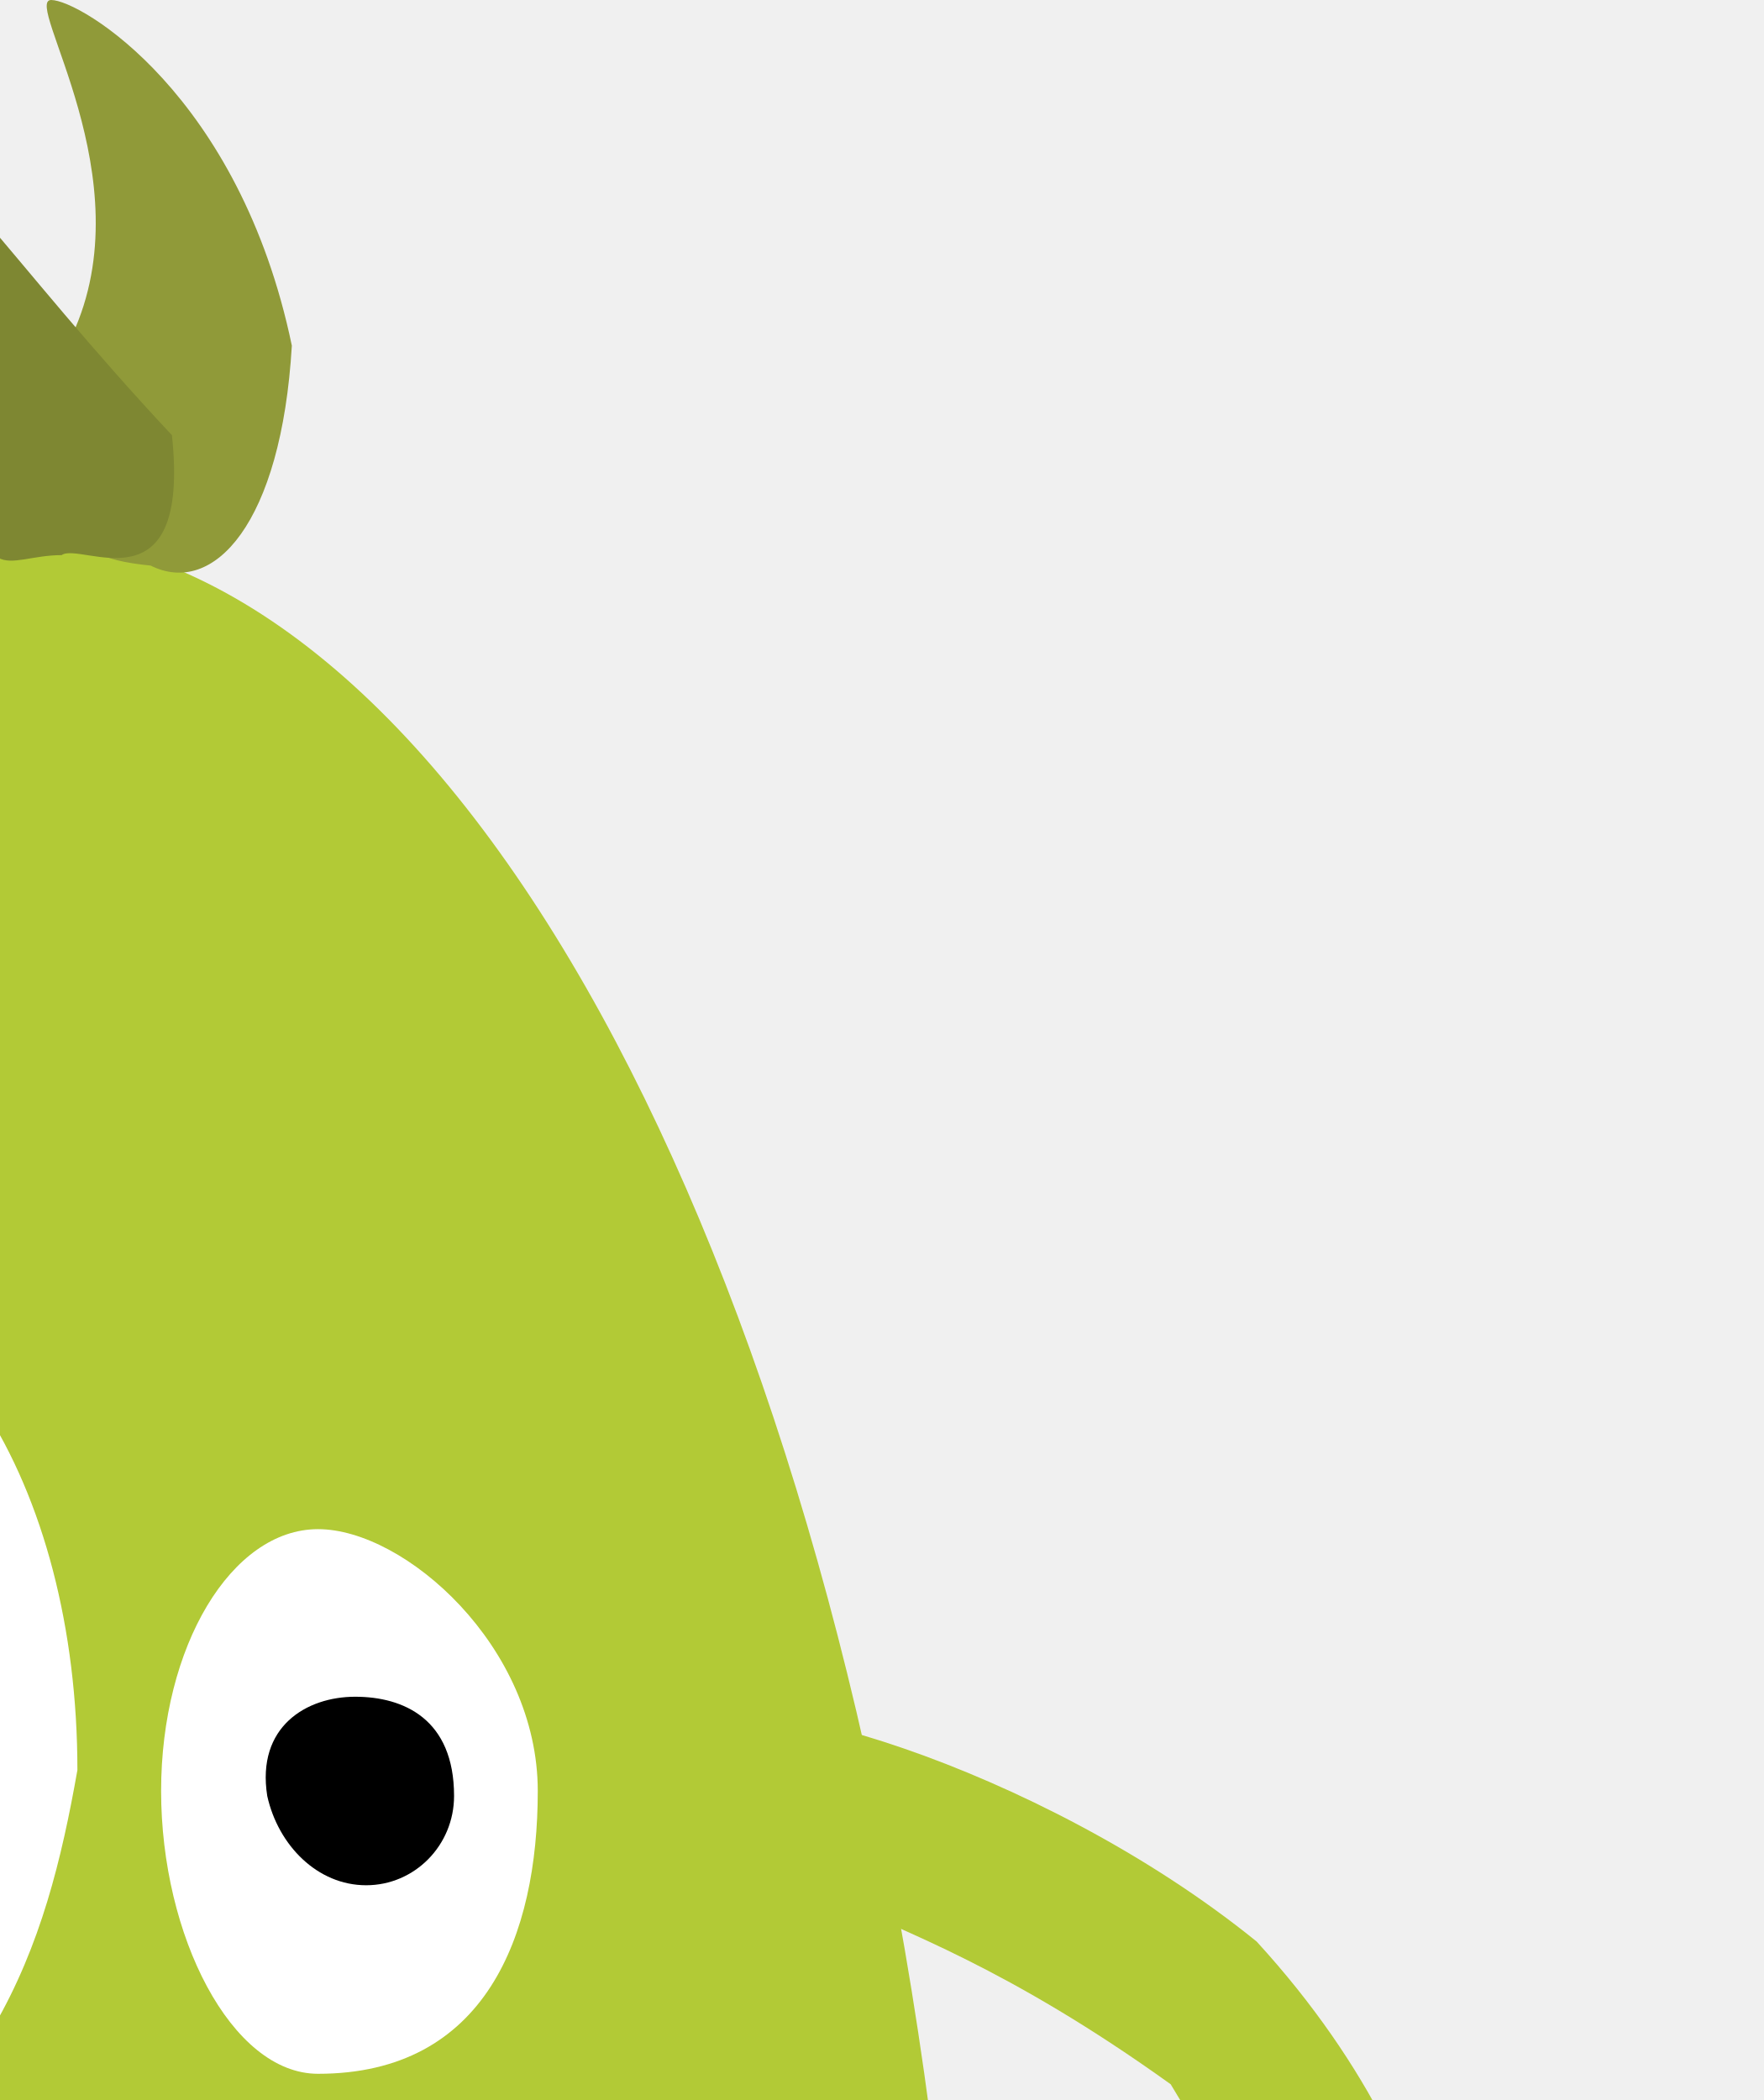
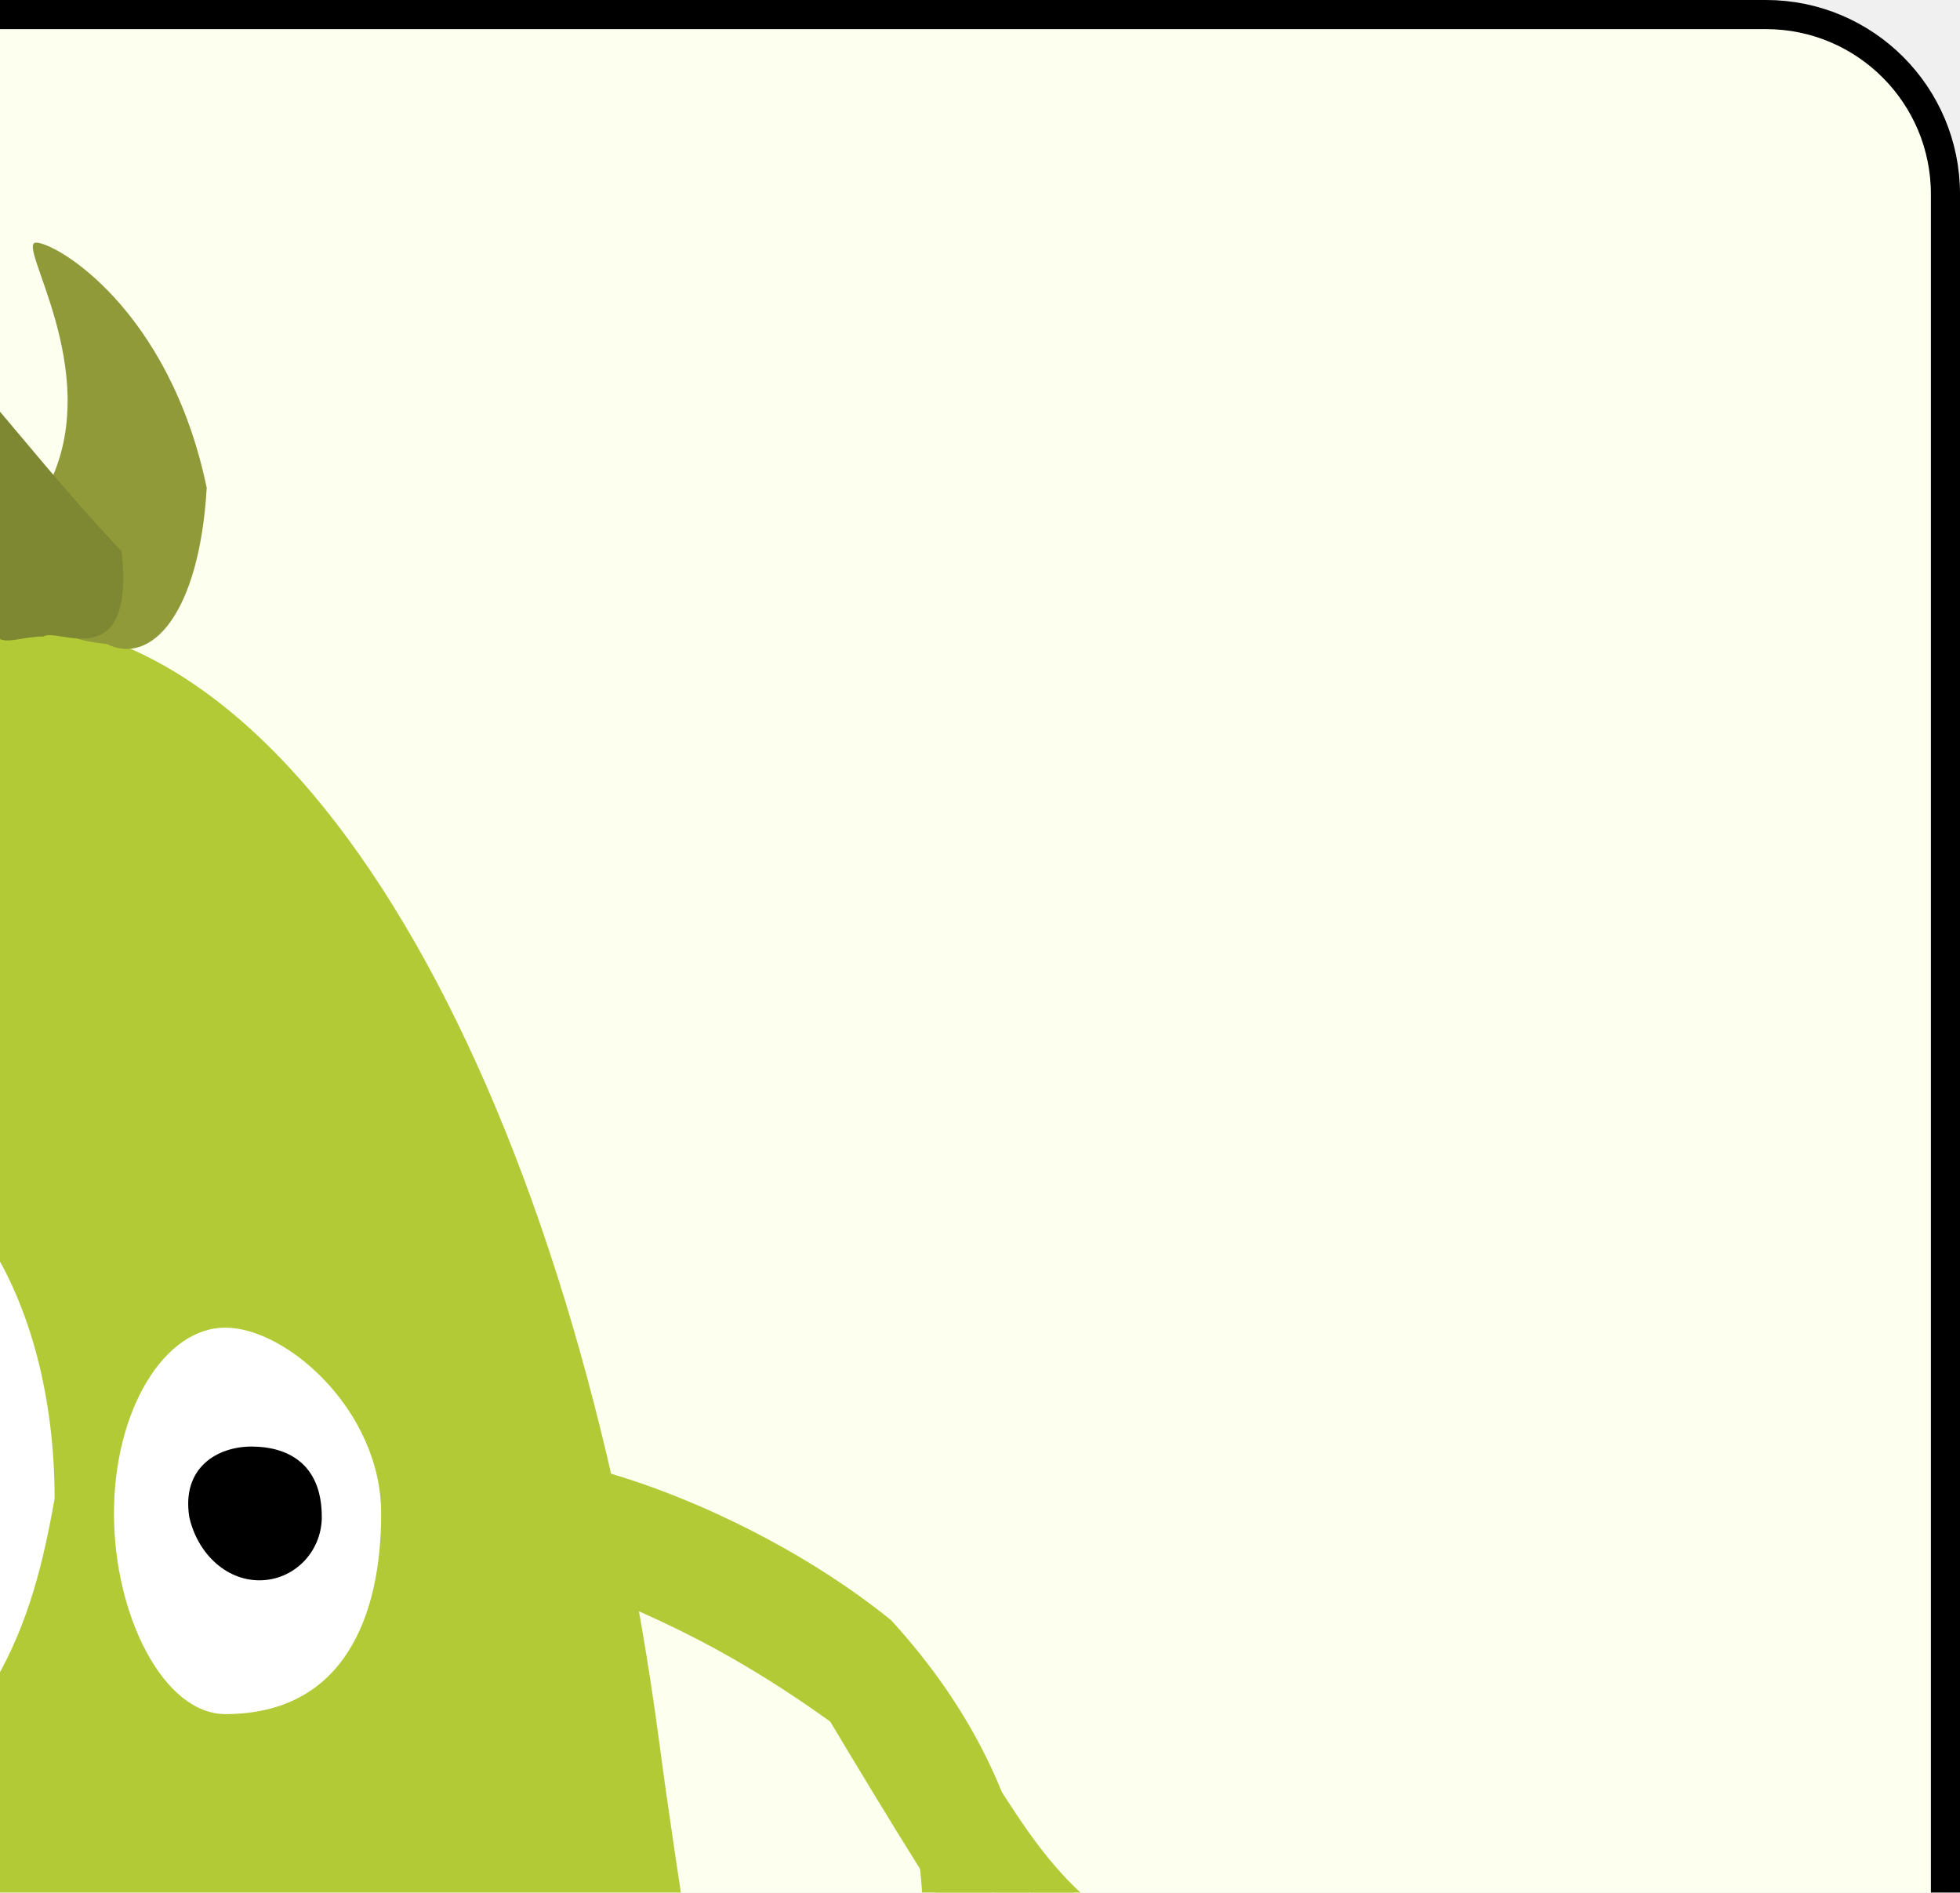
- <svg xmlns="http://www.w3.org/2000/svg" width="84" height="100" viewBox="0 0 84 100" fill="none">
-   <g clip-path="url(#clip0_453_1092)">
-     <path d="M44.288 100.747C49.768 142.143 62.224 177.055 0.445 179.05C-62.33 179.05 -59.341 131.17 -48.38 97.255C-34.848 55.384 -16.993 32.917 0.445 25.436C20.872 25.436 38.609 57.855 44.288 100.747Z" fill="#B2CA36" />
-     <path d="M13.897 16.459C13.399 24.937 10.163 28.428 7.173 26.932C2.191 26.434 3.434 24.774 3.434 15.96C6.922 8.479 1.062 0 2.438 0C3.814 0 11.406 4.489 13.897 16.459Z" fill="#909A39" />
-     <path d="M8.187 20.723C9.089 29.168 3.837 25.777 2.936 26.434C0.198 26.434 -1.05 28.428 -1.05 21.446C-1.05 18.454 -0.053 16.957 -5.821 6.376C-3.541 5.985 0.445 12.469 8.187 20.723Z" fill="#7E8732" />
-     <path d="M25.608 85.286C25.608 92.172 23.116 98.752 15.145 98.752C11.018 98.752 7.672 92.172 7.672 85.286C7.672 78.399 11.018 72.817 15.145 72.817C19.272 72.817 25.608 78.399 25.608 85.286Z" fill="white" />
-     <path d="M21.622 85.522C21.622 87.87 19.748 89.774 17.436 89.774C15.124 89.774 13.25 87.884 12.726 85.522C12.203 82.214 14.601 80.797 16.913 80.797C19.224 80.797 21.622 81.861 21.622 85.522Z" fill="black" />
-     <path d="M3.686 84.288C2.191 92.767 -0.3 100.747 -11.759 107.231C-25.21 110.722 -30.193 97.785 -30.193 84.288C-30.193 70.791 -21.835 59.85 -12.755 59.85C-2.791 59.85 3.686 70.791 3.686 84.288Z" fill="white" />
-     <path d="M33.327 82.293C35.818 92.453 40.195 88.094 55.747 99.251C64.715 114.213 67.834 118.725 68.807 117.39C69.78 116.055 70.8 104.423 59.839 92.453C49.377 83.974 34.324 79.799 33.327 82.293Z" fill="#B2CA36" />
-     <path d="M59.84 118.886C56.439 123.218 54.449 127.281 55.531 128.132C59.341 130.856 59.926 126.21 63.327 121.879C66.728 117.547 68.927 113.299 67.845 112.447C52.864 90.458 66.814 110.002 59.84 118.886Z" fill="#B2CA36" />
+ <svg xmlns="http://www.w3.org/2000/svg" width="202" height="195" viewBox="0 0 202 195" fill="none">
+   <g clip-path="url(#clip0_577_3743)">
+     <rect x="-201.5" y="1.5" width="402" height="387" rx="18.5" fill="#FDFFEF" />
+     <rect x="-201.5" y="1.5" width="402" height="387" rx="18.5" stroke="black" stroke-width="3" />
+     <path d="M67.965 179.68C76.379 243.236 95.503 296.838 0.652 299.901C-95.729 299.901 -91.14 226.39 -74.311 174.32C-53.535 110.033 -26.121 75.539 0.652 64.053C32.014 64.053 59.247 113.826 67.965 179.68Z" fill="#B2CA36" />
+     <path d="M21.305 50.27C20.54 63.287 15.572 68.647 10.982 66.35C3.333 65.584 5.241 63.037 5.241 49.504C10.596 38.018 1.599 25 3.712 25C5.824 25 17.48 31.892 21.305 50.27Z" fill="#909A39" />
+     <path d="M12.538 56.817C13.924 69.783 5.859 64.577 4.476 65.584C0.273 65.584 -1.643 68.647 -1.643 57.927C-1.643 53.333 -0.113 51.035 -8.969 34.79C-5.468 34.189 0.652 44.144 12.538 56.817Z" fill="#7E8732" />
+     <path d="M39.284 155.942C39.284 166.515 35.459 176.617 23.221 176.617C16.884 176.617 11.747 166.515 11.747 155.942C11.747 145.369 16.884 136.798 23.221 136.798C29.557 136.798 39.284 145.369 39.284 155.942Z" fill="white" />
+     <path d="M33.164 156.304C33.164 159.91 30.287 162.833 26.737 162.833C23.188 162.833 20.31 159.932 19.507 156.304C18.704 151.226 22.384 149.05 25.934 149.05C29.483 149.05 33.164 150.683 33.164 156.304Z" fill="black" />
+     <path d="M5.627 154.411C3.333 167.428 -0.492 179.68 -18.085 189.635C-38.738 194.995 -46.388 175.133 -46.388 154.411C-46.388 133.688 -33.556 116.889 -19.615 116.889C-4.317 116.889 5.627 133.688 5.627 154.411Z" fill="white" />
+     <path d="M51.136 151.347C54.961 166.946 61.681 160.253 85.558 177.383C99.326 200.355 104.116 207.283 105.61 205.233C107.103 203.183 108.67 185.324 91.841 166.946C75.778 153.928 52.666 147.519 51.136 151.347Z" fill="#B2CA36" />
+     <path d="M111.73 215.187C114.025 218.25 109.435 232.034 117.085 231.268C120.909 229.736 119.665 221.313 118.614 215.953C116.988 207.653 114.025 194.512 107.14 192.981C94.526 195.457 107.905 202.936 111.73 215.187Z" fill="#B2CA36" />
+     <path d="M91.842 207.53C86.621 214.18 83.565 220.42 85.226 221.726C91.077 225.908 91.975 218.774 97.196 212.124C102.417 205.474 105.794 198.951 104.133 197.645C81.133 163.883 102.551 193.89 91.842 207.53Z" fill="#B2CA36" />
+     <path d="M113.259 200.639C116.319 202.937 120.909 215.189 125.498 212.891C127.793 207.531 123.204 202.936 117.849 199.108C108.297 195.761 102.601 182.222 101.786 183.027C95.374 189.358 103.611 192.244 113.259 200.639Z" fill="#B2CA36" />
  </g>
  <defs>
-     <clipPath id="clip0_453_1092">
-       <rect width="84" height="100" fill="white" />
+     <clipPath id="clip0_577_3743">
+       <rect width="202" height="195" fill="white" />
    </clipPath>
  </defs>
</svg>
